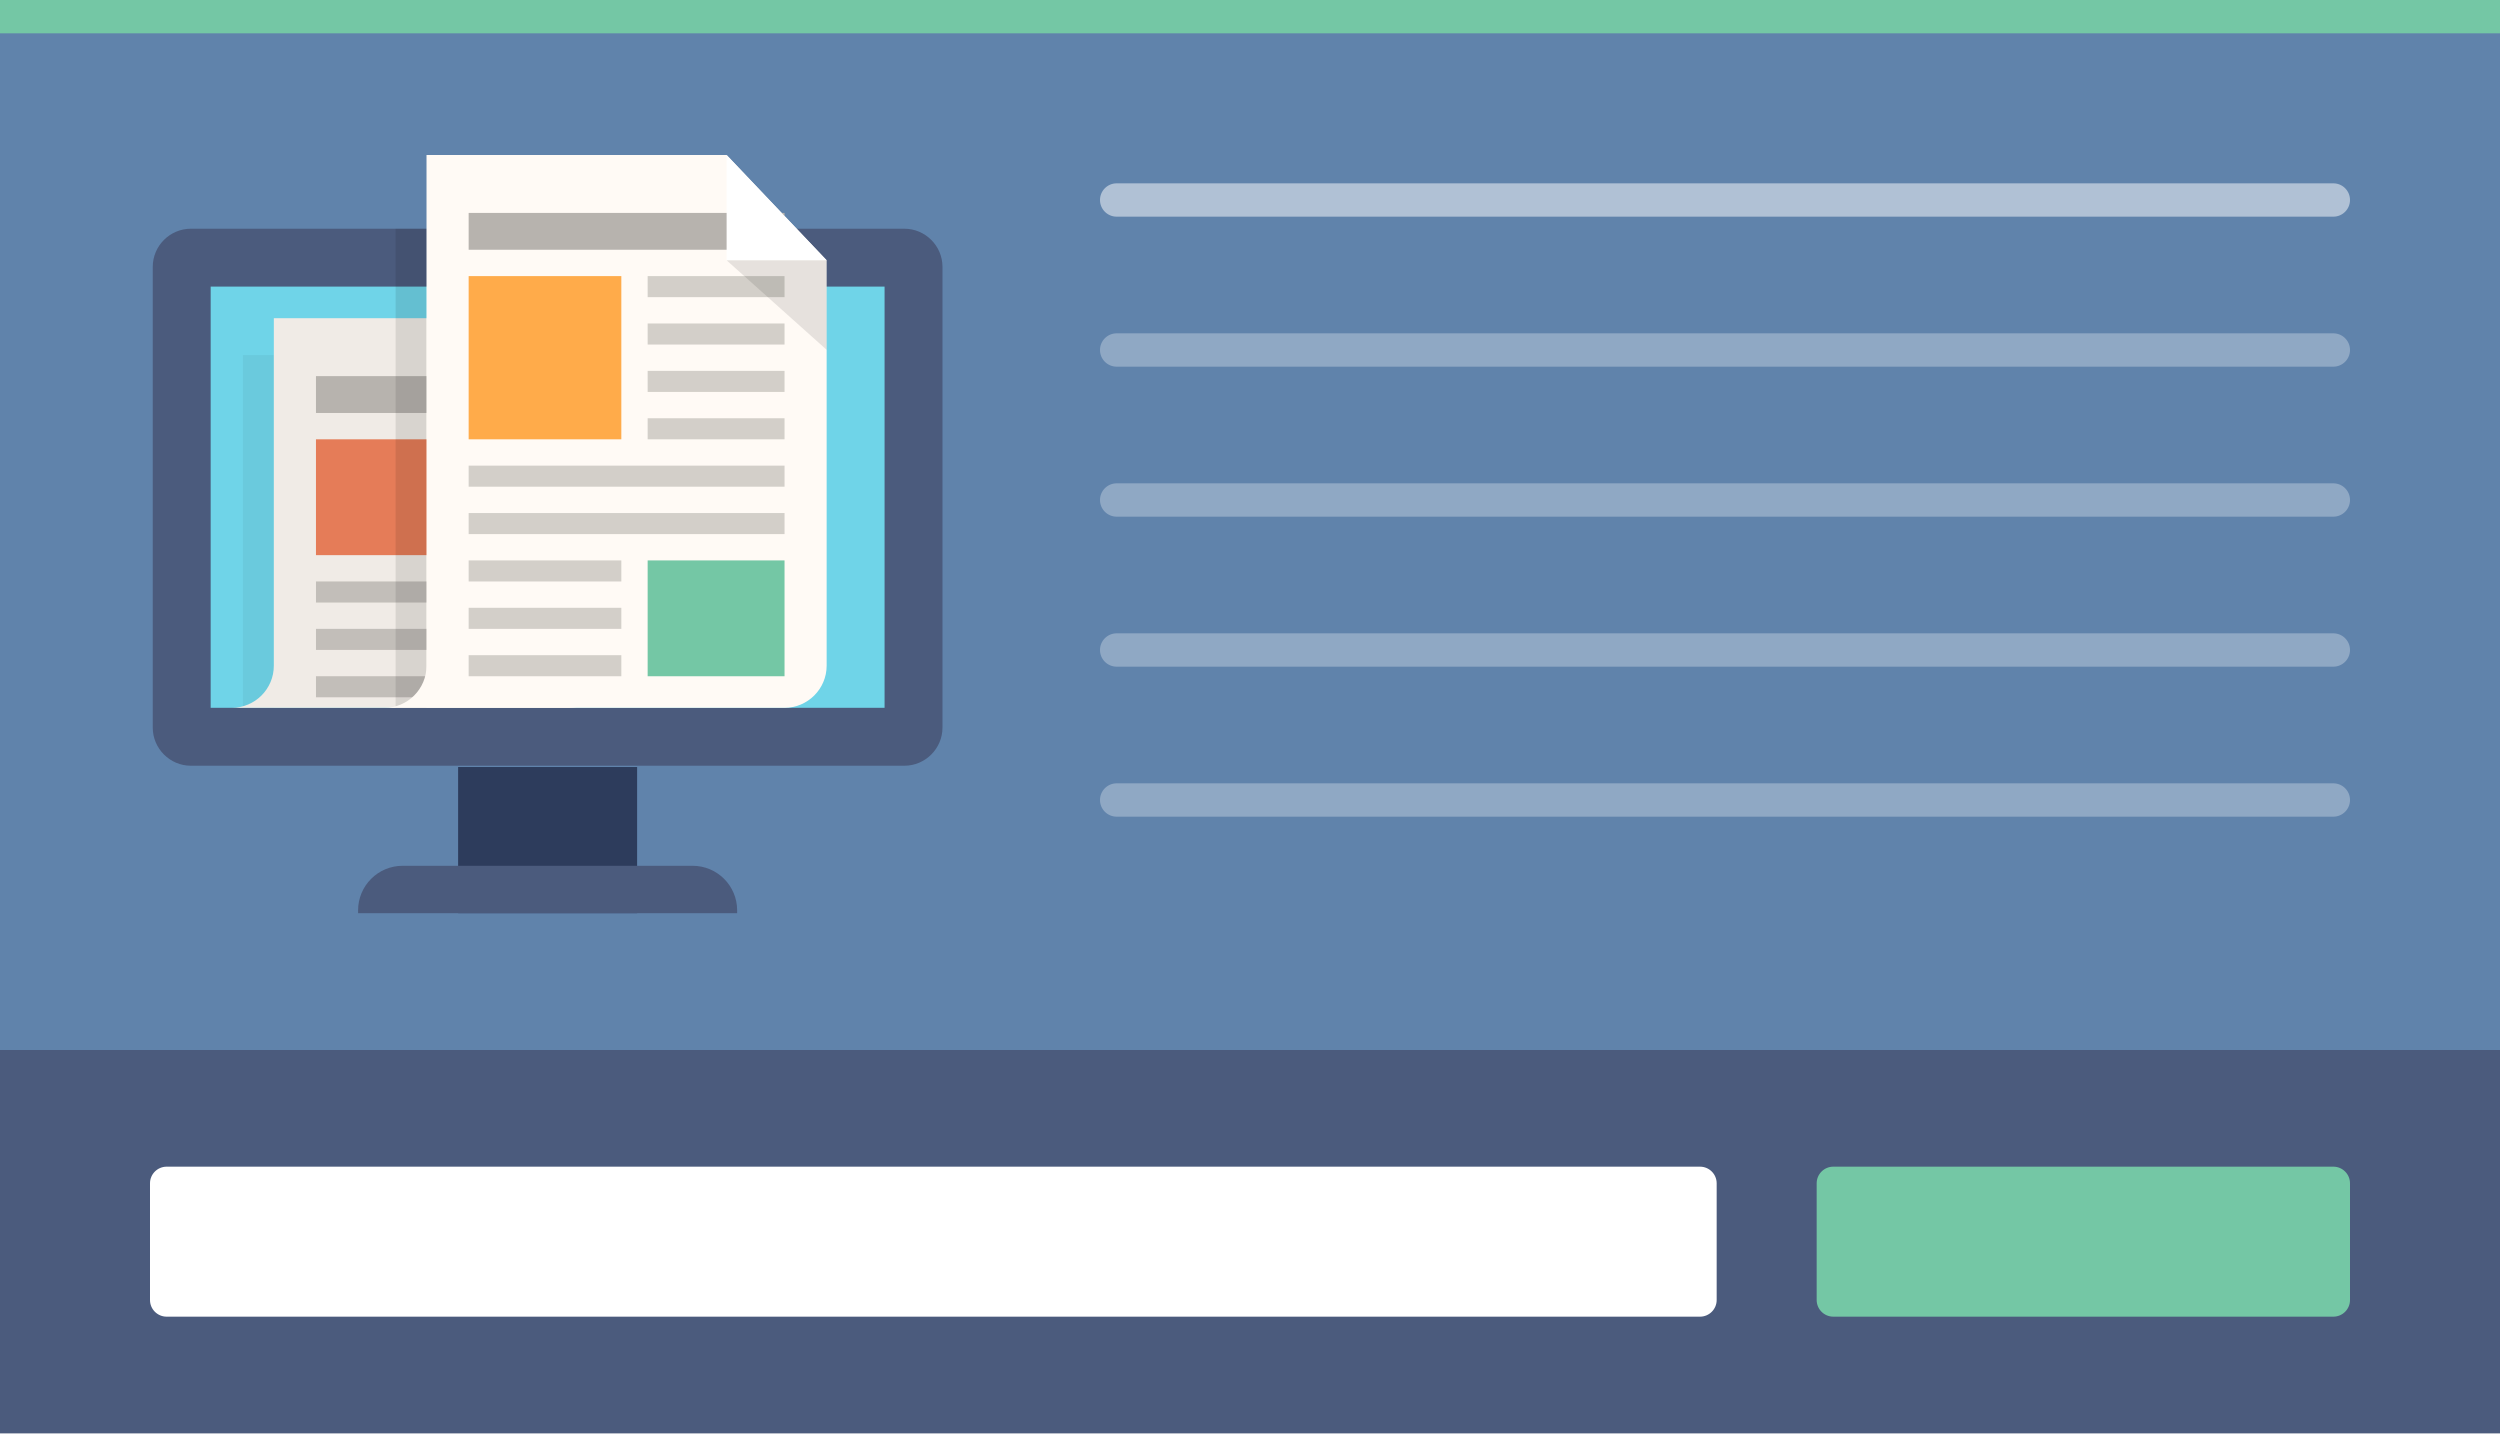
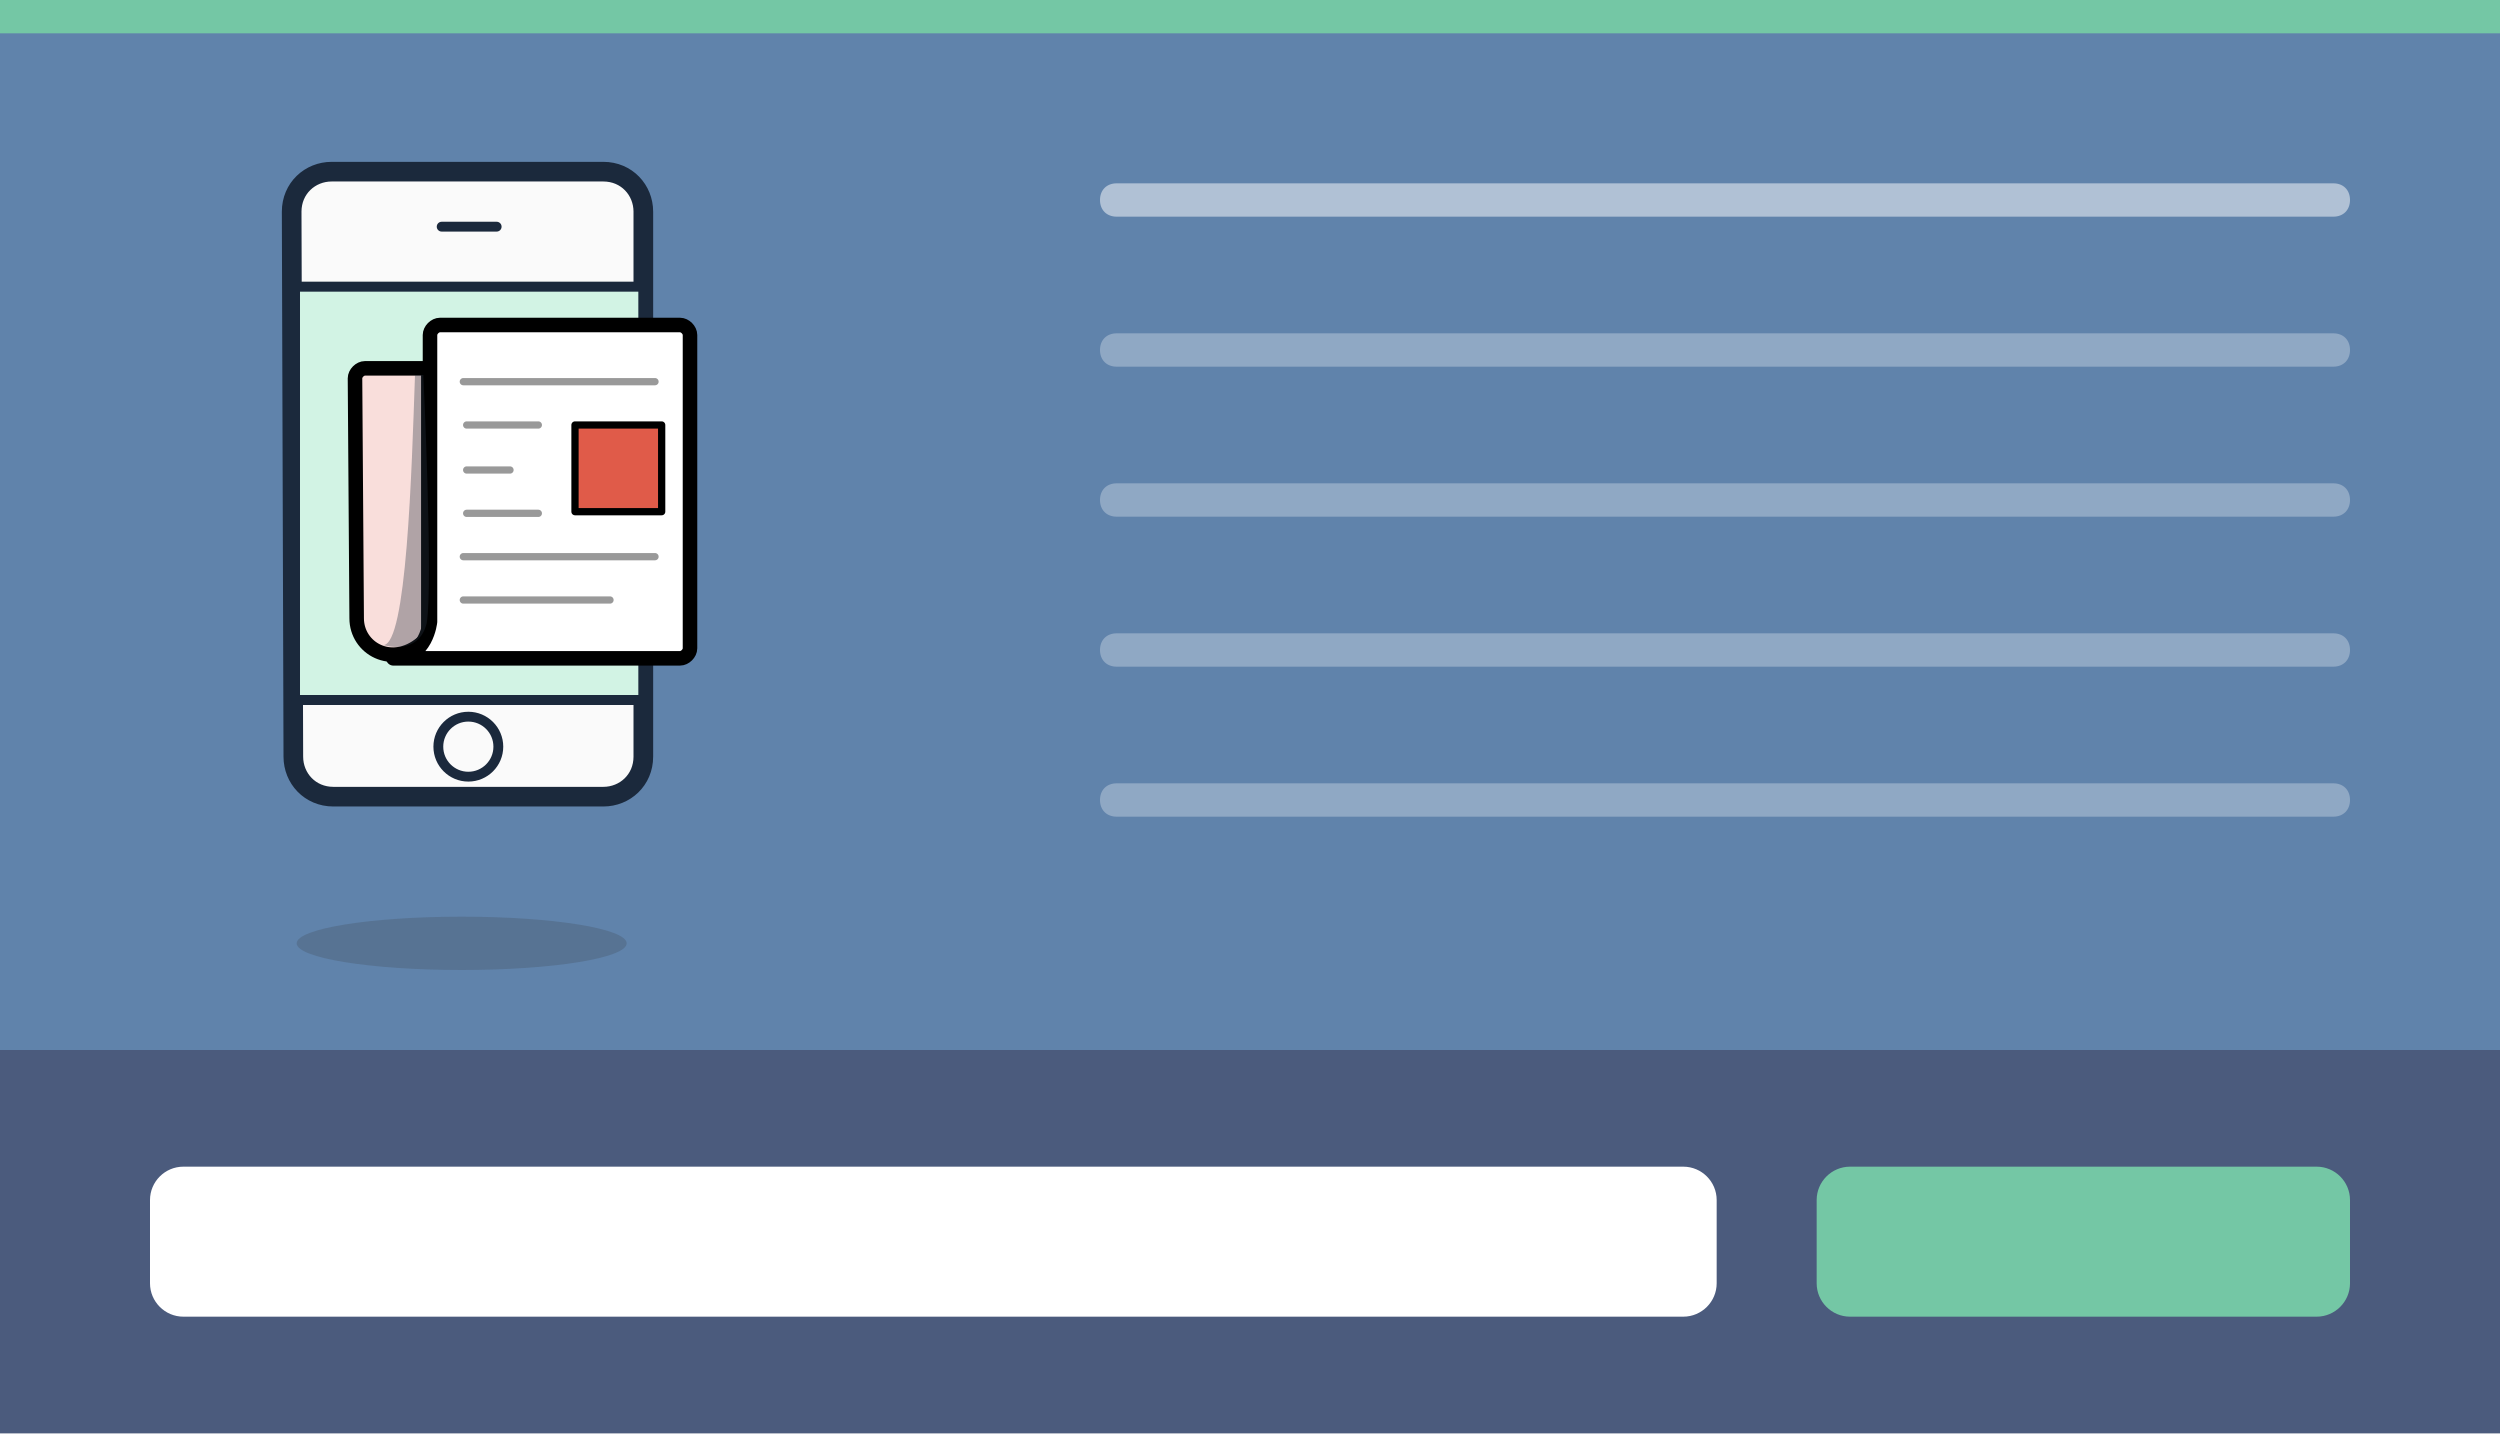
- <svg xmlns="http://www.w3.org/2000/svg" version="1.1" x="0px" y="0px" width="150px" height="86px" viewBox="0 0 150 86" enable-background="new 0 0 150 86" xml:space="preserve">
-   <g id="Layer_1">
-     <rect y="63" fill="#4B5B7D" width="150" height="23" />
-     <rect fill="#6083AB" width="150" height="63" />
-     <path opacity="0.5" fill="#FFFFFF" d="M140,13H67c-0.552,0-1-0.448-1-1v0c0-0.552,0.448-1,1-1h73c0.552,0,1,0.448,1,1v0   C141,12.552,140.552,13,140,13z" />
-     <path opacity="0.3" fill="#FFFFFF" d="M140,22H67c-0.552,0-1-0.448-1-1v0c0-0.552,0.448-1,1-1h73c0.552,0,1,0.448,1,1v0   C141,21.552,140.552,22,140,22z" />
-     <path opacity="0.3" fill="#FFFFFF" d="M140,31H67c-0.552,0-1-0.448-1-1v0c0-0.552,0.448-1,1-1h73c0.552,0,1,0.448,1,1v0   C141,30.552,140.552,31,140,31z" />
-     <path opacity="0.3" fill="#FFFFFF" d="M140,40H67c-0.552,0-1-0.448-1-1l0,0c0-0.552,0.448-1,1-1h73c0.552,0,1,0.448,1,1l0,0   C141,39.552,140.552,40,140,40z" />
-     <path opacity="0.3" fill="#FFFFFF" d="M140,49H67c-0.552,0-1-0.448-1-1l0,0c0-0.552,0.448-1,1-1h73c0.552,0,1,0.448,1,1l0,0   C141,48.552,140.552,49,140,49z" />
-     <path fill="#FFFFFF" d="M102,79H10c-0.552,0-1-0.448-1-1v-7c0-0.552,0.448-1,1-1h92c0.552,0,1,0.448,1,1v7   C103,78.552,102.552,79,102,79z" />
-     <path fill="#74C7A5" d="M140,79h-30c-0.552,0-1-0.448-1-1v-7c0-0.552,0.448-1,1-1h30c0.552,0,1,0.448,1,1v7   C141,78.552,140.552,79,140,79z" />
-     <rect fill="#74C7A5" width="150" height="2" />
-     <g>
-       <g>
-         <path fill="#6FD4E8" d="M11.453,44.207c-0.298,0-0.551-0.252-0.551-0.551V16.011c0-0.298,0.252-0.551,0.551-0.551h42.808     c0.298,0,0.551,0.252,0.551,0.551v27.645c0,0.298-0.252,0.551-0.551,0.551H11.453z" />
-         <path fill="#4B5B7D" d="M53.074,17.198V42.47H12.64V17.198H53.074 M54.261,13.723H11.453c-1.258,0-2.288,1.03-2.288,2.288v27.645     c0,1.258,1.03,2.288,2.288,2.288h42.808c1.258,0,2.288-1.03,2.288-2.288V16.011C56.549,14.753,55.52,13.723,54.261,13.723     L54.261,13.723z" />
-       </g>
-       <g>
-         <rect x="27.487" y="46.021" fill="#2D3C5C" width="10.74" height="8.768" />
-         <path fill="#4B5B7D" d="M44.229,54.79H21.485v-0.169c0-1.477,1.197-2.674,2.674-2.674h17.396c1.477,0,2.674,1.197,2.674,2.674     V54.79z" />
-       </g>
-       <g>
-         <g opacity="0.05">
-           <rect x="14.575" y="21.305" width="1.856" height="21.165" />
-         </g>
-         <path fill="#F0EBE6" d="M16.43,19.093v20.849c0,1.396-1.131,2.527-2.527,2.527h20.217c1.39,0,2.527-1.137,2.527-2.527V25.411     l-6.002-6.318L16.43,19.093z" />
-         <rect x="27.487" y="26.359" fill="#D3CFC9" width="6.634" height="1.264" />
-         <rect x="18.958" y="26.359" fill="#E57C58" width="6.95" height="6.95" />
-         <rect x="27.487" y="29.202" fill="#D3CFC9" width="6.634" height="1.264" />
-         <rect x="27.487" y="32.045" fill="#D3CFC9" width="6.634" height="1.264" />
-         <rect x="18.958" y="34.888" fill="#C2BEB9" width="15.163" height="1.264" />
-         <rect x="18.958" y="37.731" fill="#C2BEB9" width="15.163" height="1.264" />
-         <rect x="18.958" y="40.574" fill="#C2BEB9" width="15.163" height="1.264" />
-         <rect x="18.958" y="22.568" fill="#B7B3AE" width="15.163" height="2.211" />
-         <polygon fill="#FFFFFF" points="30.646,25.411 36.648,25.411 30.646,19.093    " />
-         <polygon opacity="0.05" points="36.648,25.411 30.646,25.411 36.648,30.782    " />
-       </g>
-       <g>
-         <g opacity="0.1">
-           <rect x="23.736" y="13.723" width="1.856" height="28.747" />
-         </g>
-         <path fill="#FFFAF5" d="M25.591,9.301v30.642c0,1.396-1.131,2.527-2.527,2.527h24.008c1.39,0,2.527-1.137,2.527-2.527V15.619     l-6.002-6.318L25.591,9.301z" />
-         <rect x="38.859" y="16.566" fill="#D3CFC9" width="8.213" height="1.264" />
-         <rect x="28.119" y="16.566" fill="#FFAB4A" width="9.161" height="9.793" />
-         <rect x="38.859" y="19.409" fill="#D3CFC9" width="8.213" height="1.264" />
-         <rect x="38.859" y="22.252" fill="#D3CFC9" width="8.213" height="1.264" />
-         <rect x="38.859" y="25.095" fill="#D3CFC9" width="8.213" height="1.264" />
-         <rect x="28.119" y="27.938" fill="#D3CFC9" width="18.954" height="1.264" />
-         <rect x="28.119" y="30.782" fill="#D3CFC9" width="18.954" height="1.264" />
-         <rect x="28.119" y="33.625" fill="#D3CFC9" width="9.161" height="1.264" />
-         <rect x="28.119" y="36.468" fill="#D3CFC9" width="9.161" height="1.264" />
-         <rect x="28.119" y="39.311" fill="#D3CFC9" width="9.161" height="1.264" />
-         <rect x="28.119" y="12.775" fill="#B7B3AE" width="18.954" height="2.211" />
-         <polygon fill="#FFFFFF" points="43.597,15.619 49.599,15.619 43.597,9.301    " />
-         <polygon opacity="0.1" points="49.599,15.619 43.597,15.619 49.599,20.989    " />
-         <rect x="38.859" y="33.625" fill="#74C7A5" width="8.213" height="6.95" />
-       </g>
-     </g>
+ <svg xmlns="http://www.w3.org/2000/svg" version="1.1" id="Layer_1" x="0px" y="0px" viewBox="-644 408 150 86" style="enable-background:new -644 408 150 86;" xml:space="preserve">
+   <style type="text/css">
+ 	.st0{fill:#4B5B7D;}
+ 	.st1{fill:#6083AB;}
+ 	.st2{opacity:0.5;fill:#FFFFFF;enable-background:new    ;}
+ 	.st3{opacity:0.3;fill:#FFFFFF;enable-background:new    ;}
+ 	.st4{fill:#FFFFFF;}
+ 	.st5{fill:#74C7A5;}
+ 	.st6{display:none;}
+ 	.st7{opacity:0.2;fill:#333333;enable-background:new    ;}
+ 	.st8{fill:#FAFAFA;stroke:#1B293C;stroke-width:1.179;stroke-linecap:round;stroke-linejoin:round;stroke-miterlimit:10;}
+ 	.st9{fill:none;stroke:#1B293C;stroke-width:0.59;stroke-linecap:round;stroke-linejoin:round;stroke-miterlimit:10;}
+ 	.st10{fill:#D2F3E4;}
+ 	.st11{fill:#1B293C;}
+ 	.st12{fill:#F9DEDB;stroke:#000000;stroke-width:0.872;stroke-linecap:round;stroke-linejoin:round;stroke-miterlimit:10;}
+ 	.st13{fill:#FFFFFF;stroke:#000000;stroke-width:0.872;stroke-linecap:round;stroke-linejoin:round;stroke-miterlimit:10;}
+ 	.st14{fill:none;stroke:#999999;stroke-width:0.436;stroke-linecap:round;stroke-linejoin:round;stroke-miterlimit:10;}
+ 	.st15{fill:#E05B49;stroke:#000000;stroke-width:0.436;stroke-linecap:round;stroke-linejoin:round;stroke-miterlimit:10;}
+ 	.st16{opacity:0.35;fill:#293342;enable-background:new    ;}
+ </style>
+   <g id="Layer_1_1_">
+     <rect x="-644" y="471" class="st0" width="150" height="23" />
+     <rect x="-644" y="408" class="st1" width="150" height="63" />
+     <path class="st2" d="M-504,421h-73c-0.6,0-1-0.4-1-1l0,0c0-0.6,0.4-1,1-1h73c0.6,0,1,0.4,1,1l0,0C-503,420.6-503.4,421-504,421z" />
+     <path class="st3" d="M-504,430h-73c-0.6,0-1-0.4-1-1l0,0c0-0.6,0.4-1,1-1h73c0.6,0,1,0.4,1,1l0,0C-503,429.6-503.4,430-504,430z" />
+     <path class="st3" d="M-504,439h-73c-0.6,0-1-0.4-1-1l0,0c0-0.6,0.4-1,1-1h73c0.6,0,1,0.4,1,1l0,0C-503,438.6-503.4,439-504,439z" />
+     <path class="st3" d="M-504,448h-73c-0.6,0-1-0.4-1-1l0,0c0-0.6,0.4-1,1-1h73c0.6,0,1,0.4,1,1l0,0C-503,447.6-503.4,448-504,448z" />
+     <path class="st3" d="M-504,457h-73c-0.6,0-1-0.4-1-1l0,0c0-0.6,0.4-1,1-1h73c0.6,0,1,0.4,1,1l0,0C-503,456.6-503.4,457-504,457z" />
+     <path class="st4" d="M-543,487h-90c-1.1,0-2-0.9-2-2v-5c0-1.1,0.9-2,2-2h90c1.1,0,2,0.9,2,2v5C-541,486.1-541.9,487-543,487z" />
+     <path class="st5" d="M-505,487h-28c-1.1,0-2-0.9-2-2v-5c0-1.1,0.9-2,2-2h28c1.1,0,2,0.9,2,2v5C-503,486.1-503.9,487-505,487z" />
+     <rect x="-644" y="408" class="st5" width="150" height="2" />
  </g>
-   <g id="Layer_2" display="none">
+   <g id="Layer_2" class="st6">
</g>
+   <ellipse class="st7" cx="-616.3" cy="464.6" rx="9.9" ry="1.6" />
+   <path class="st8" d="M-626.5,420.7c0-1.4,1.1-2.4,2.4-2.4h16.3c1.4,0,2.4,1.1,2.4,2.4v32.7c0,1.4-1.1,2.4-2.4,2.4H-624  c-1.4,0-2.4-1.1-2.4-2.4L-626.5,420.7L-626.5,420.7z" />
+   <line class="st9" x1="-614.2" y1="421.6" x2="-617.5" y2="421.6" />
+   <g>
+     <path class="st10" d="M-626,449.9c-0.2,0-0.3-0.1-0.3-0.3v-24.2c0-0.2,0.1-0.3,0.3-0.3h20.2c0.2,0,0.3,0.1,0.3,0.3v24.2   c0,0.2-0.1,0.3-0.3,0.3H-626z" />
+     <path class="st11" d="M-605.7,425.5v24.2H-626v-24.2H-605.7 M-605.7,424.9H-626c-0.3,0-0.6,0.3-0.6,0.6v24.2c0,0.3,0.3,0.6,0.6,0.6   h20.2c0.3,0,0.6-0.3,0.6-0.6v-24.2C-605.2,425.2-605.4,424.9-605.7,424.9L-605.7,424.9z" />
+   </g>
+   <circle class="st9" cx="-615.9" cy="452.8" r="1.8" />
+   <path class="st12" d="M-622.6,445.1c0,1.8,2.1,3,3.9,1.5c0.3-0.2,0.4-0.6,0.4-0.9v-15.6h-3.8c-0.3,0-0.6,0.3-0.6,0.6L-622.6,445.1  L-622.6,445.1z" />
+   <path class="st13" d="M-620.4,447.5h17.2c0.3,0,0.6-0.3,0.6-0.6v-18.8c0-0.3-0.3-0.6-0.6-0.6h-14.4c-0.3,0-0.6,0.3-0.6,0.6v17.2  C-618.2,445.3-618.4,447.5-620.4,447.5z" />
+   <line class="st14" x1="-616" y1="433.5" x2="-611.7" y2="433.5" />
+   <line class="st14" x1="-616.2" y1="430.9" x2="-604.7" y2="430.9" />
+   <line class="st14" x1="-616" y1="436.2" x2="-613.4" y2="436.2" />
+   <line class="st14" x1="-616" y1="438.8" x2="-611.7" y2="438.8" />
+   <rect x="-609.5" y="433.5" class="st15" width="5.2" height="5.2" />
+   <line class="st14" x1="-616.2" y1="441.4" x2="-604.7" y2="441.4" />
+   <line class="st14" x1="-616.2" y1="444" x2="-607.4" y2="444" />
+   <path class="st16" d="M-618.6,430.5h-0.5c-0.2,5.8-0.5,16.2-1.9,16.2c0,0,2.1,0.7,2.6-1.3C-618,443.1-618.6,430.5-618.6,430.5z" />
</svg>
